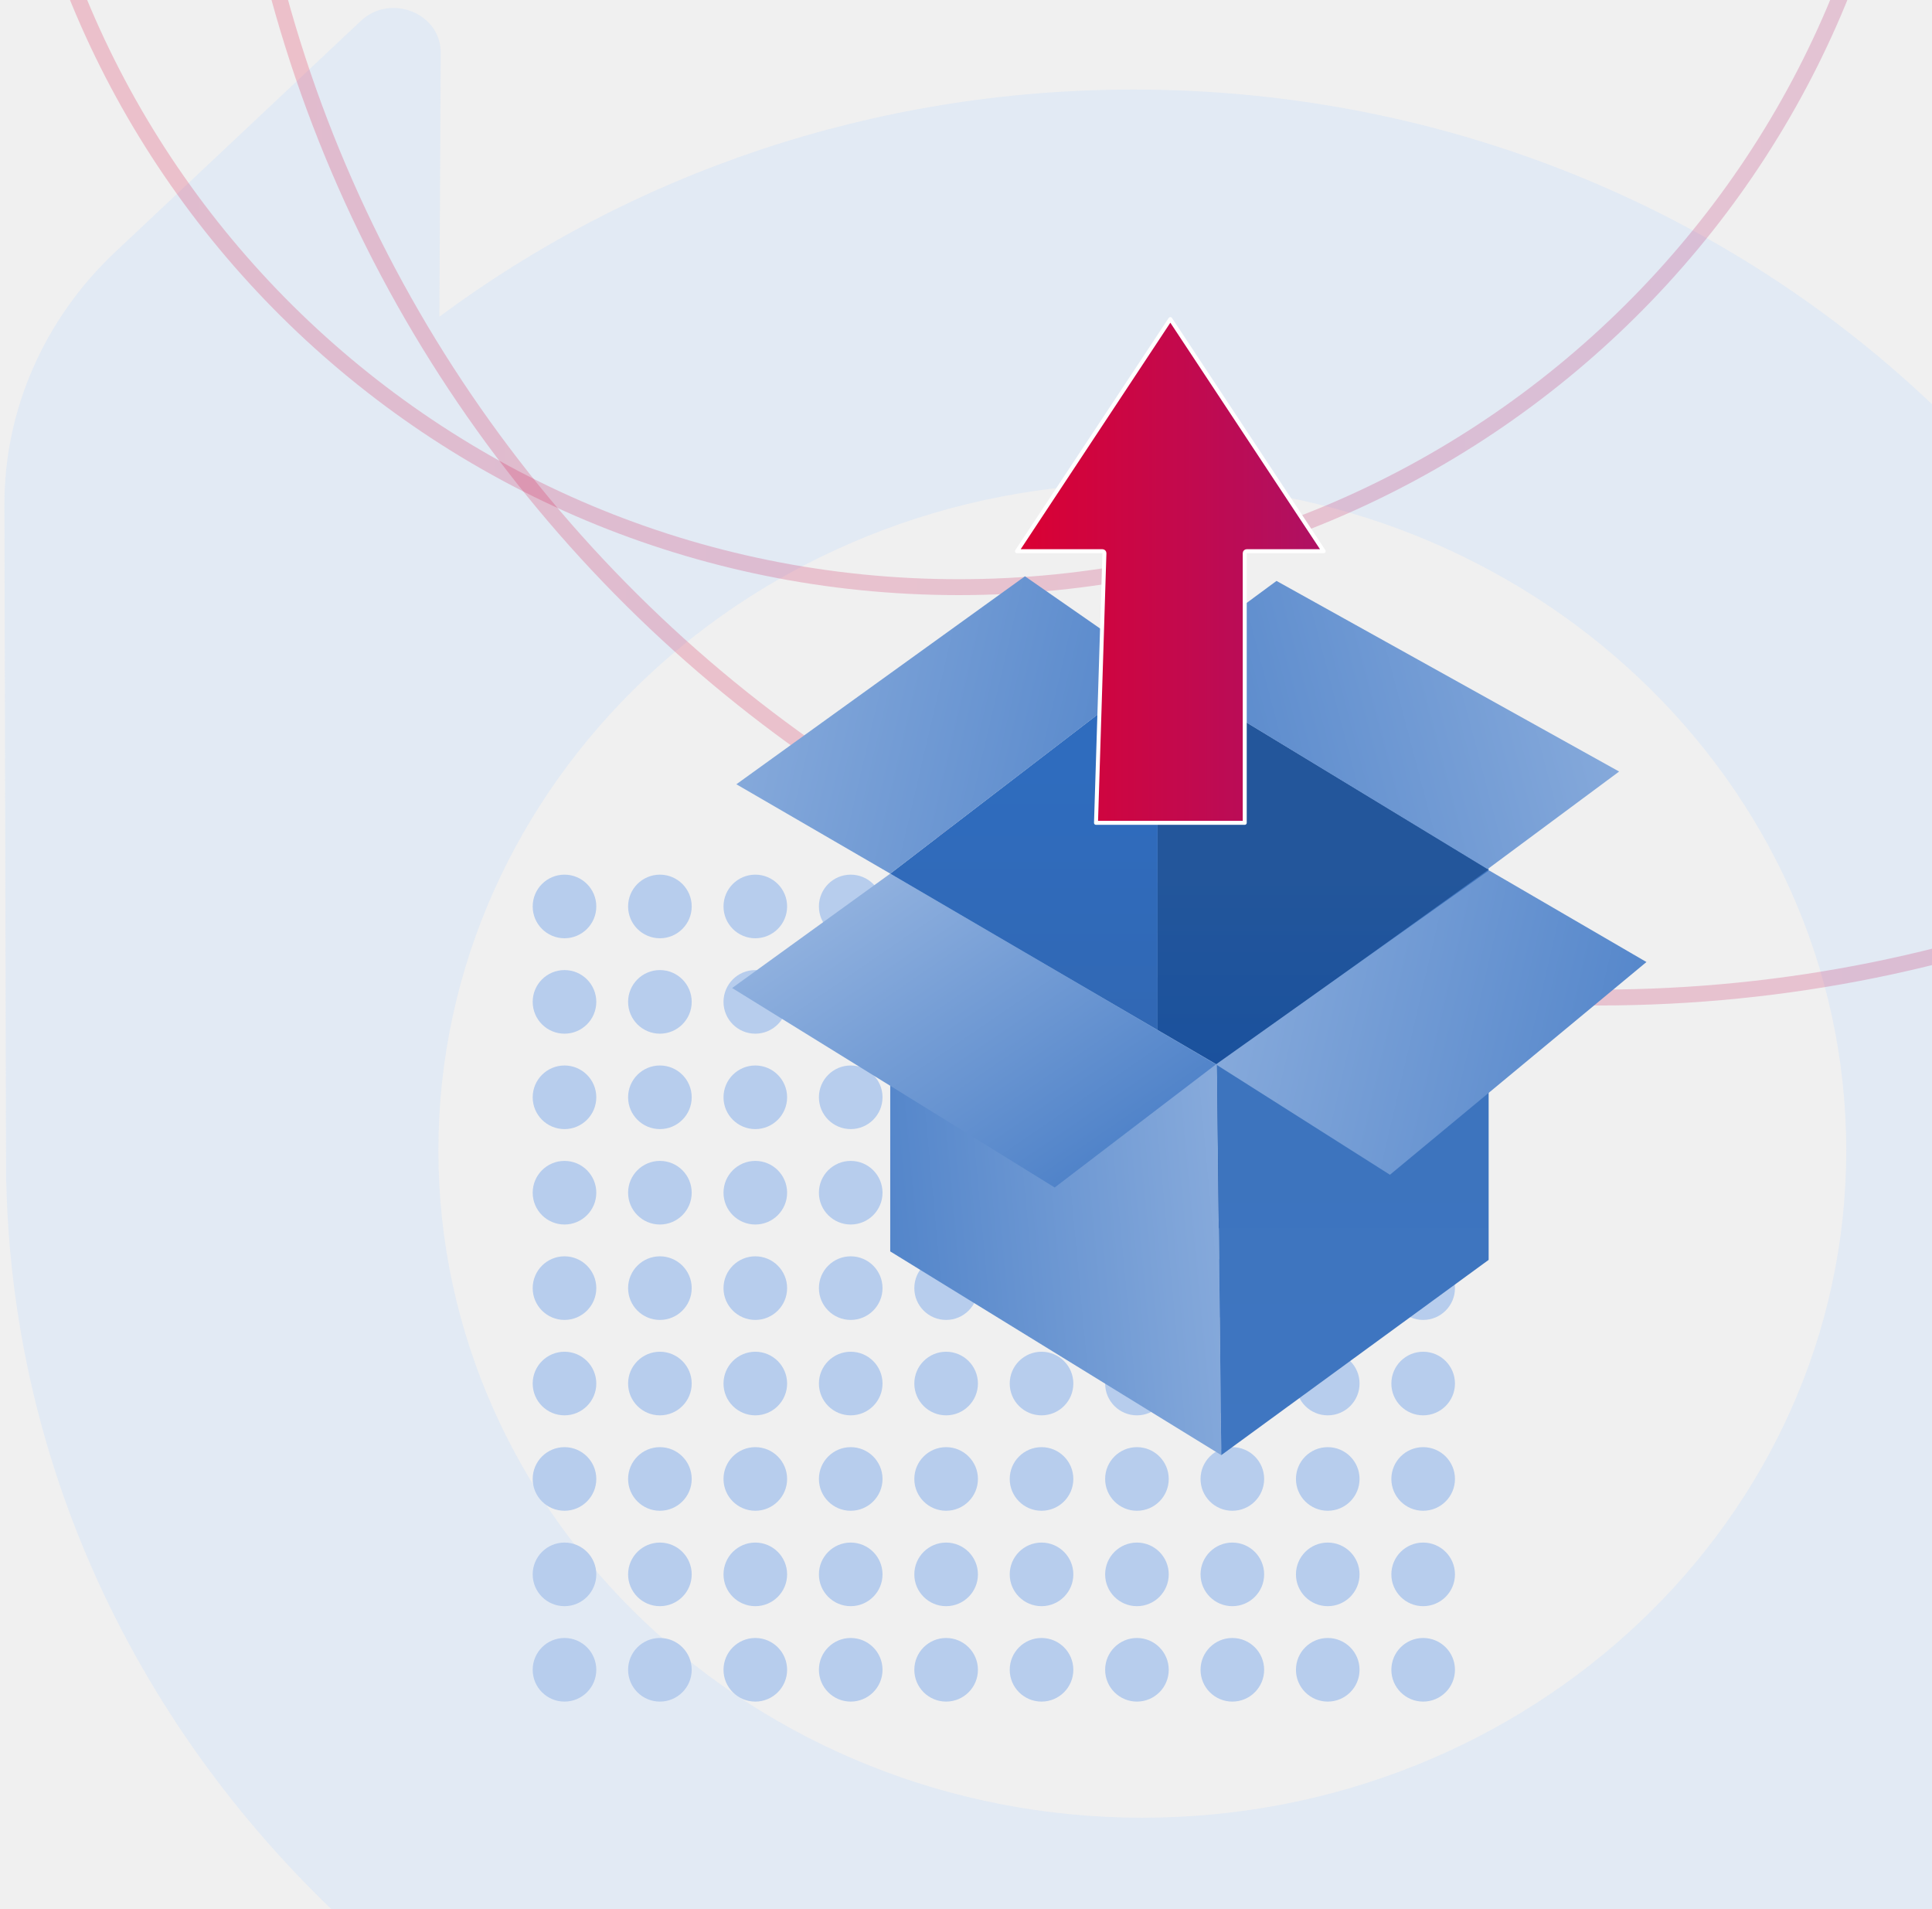
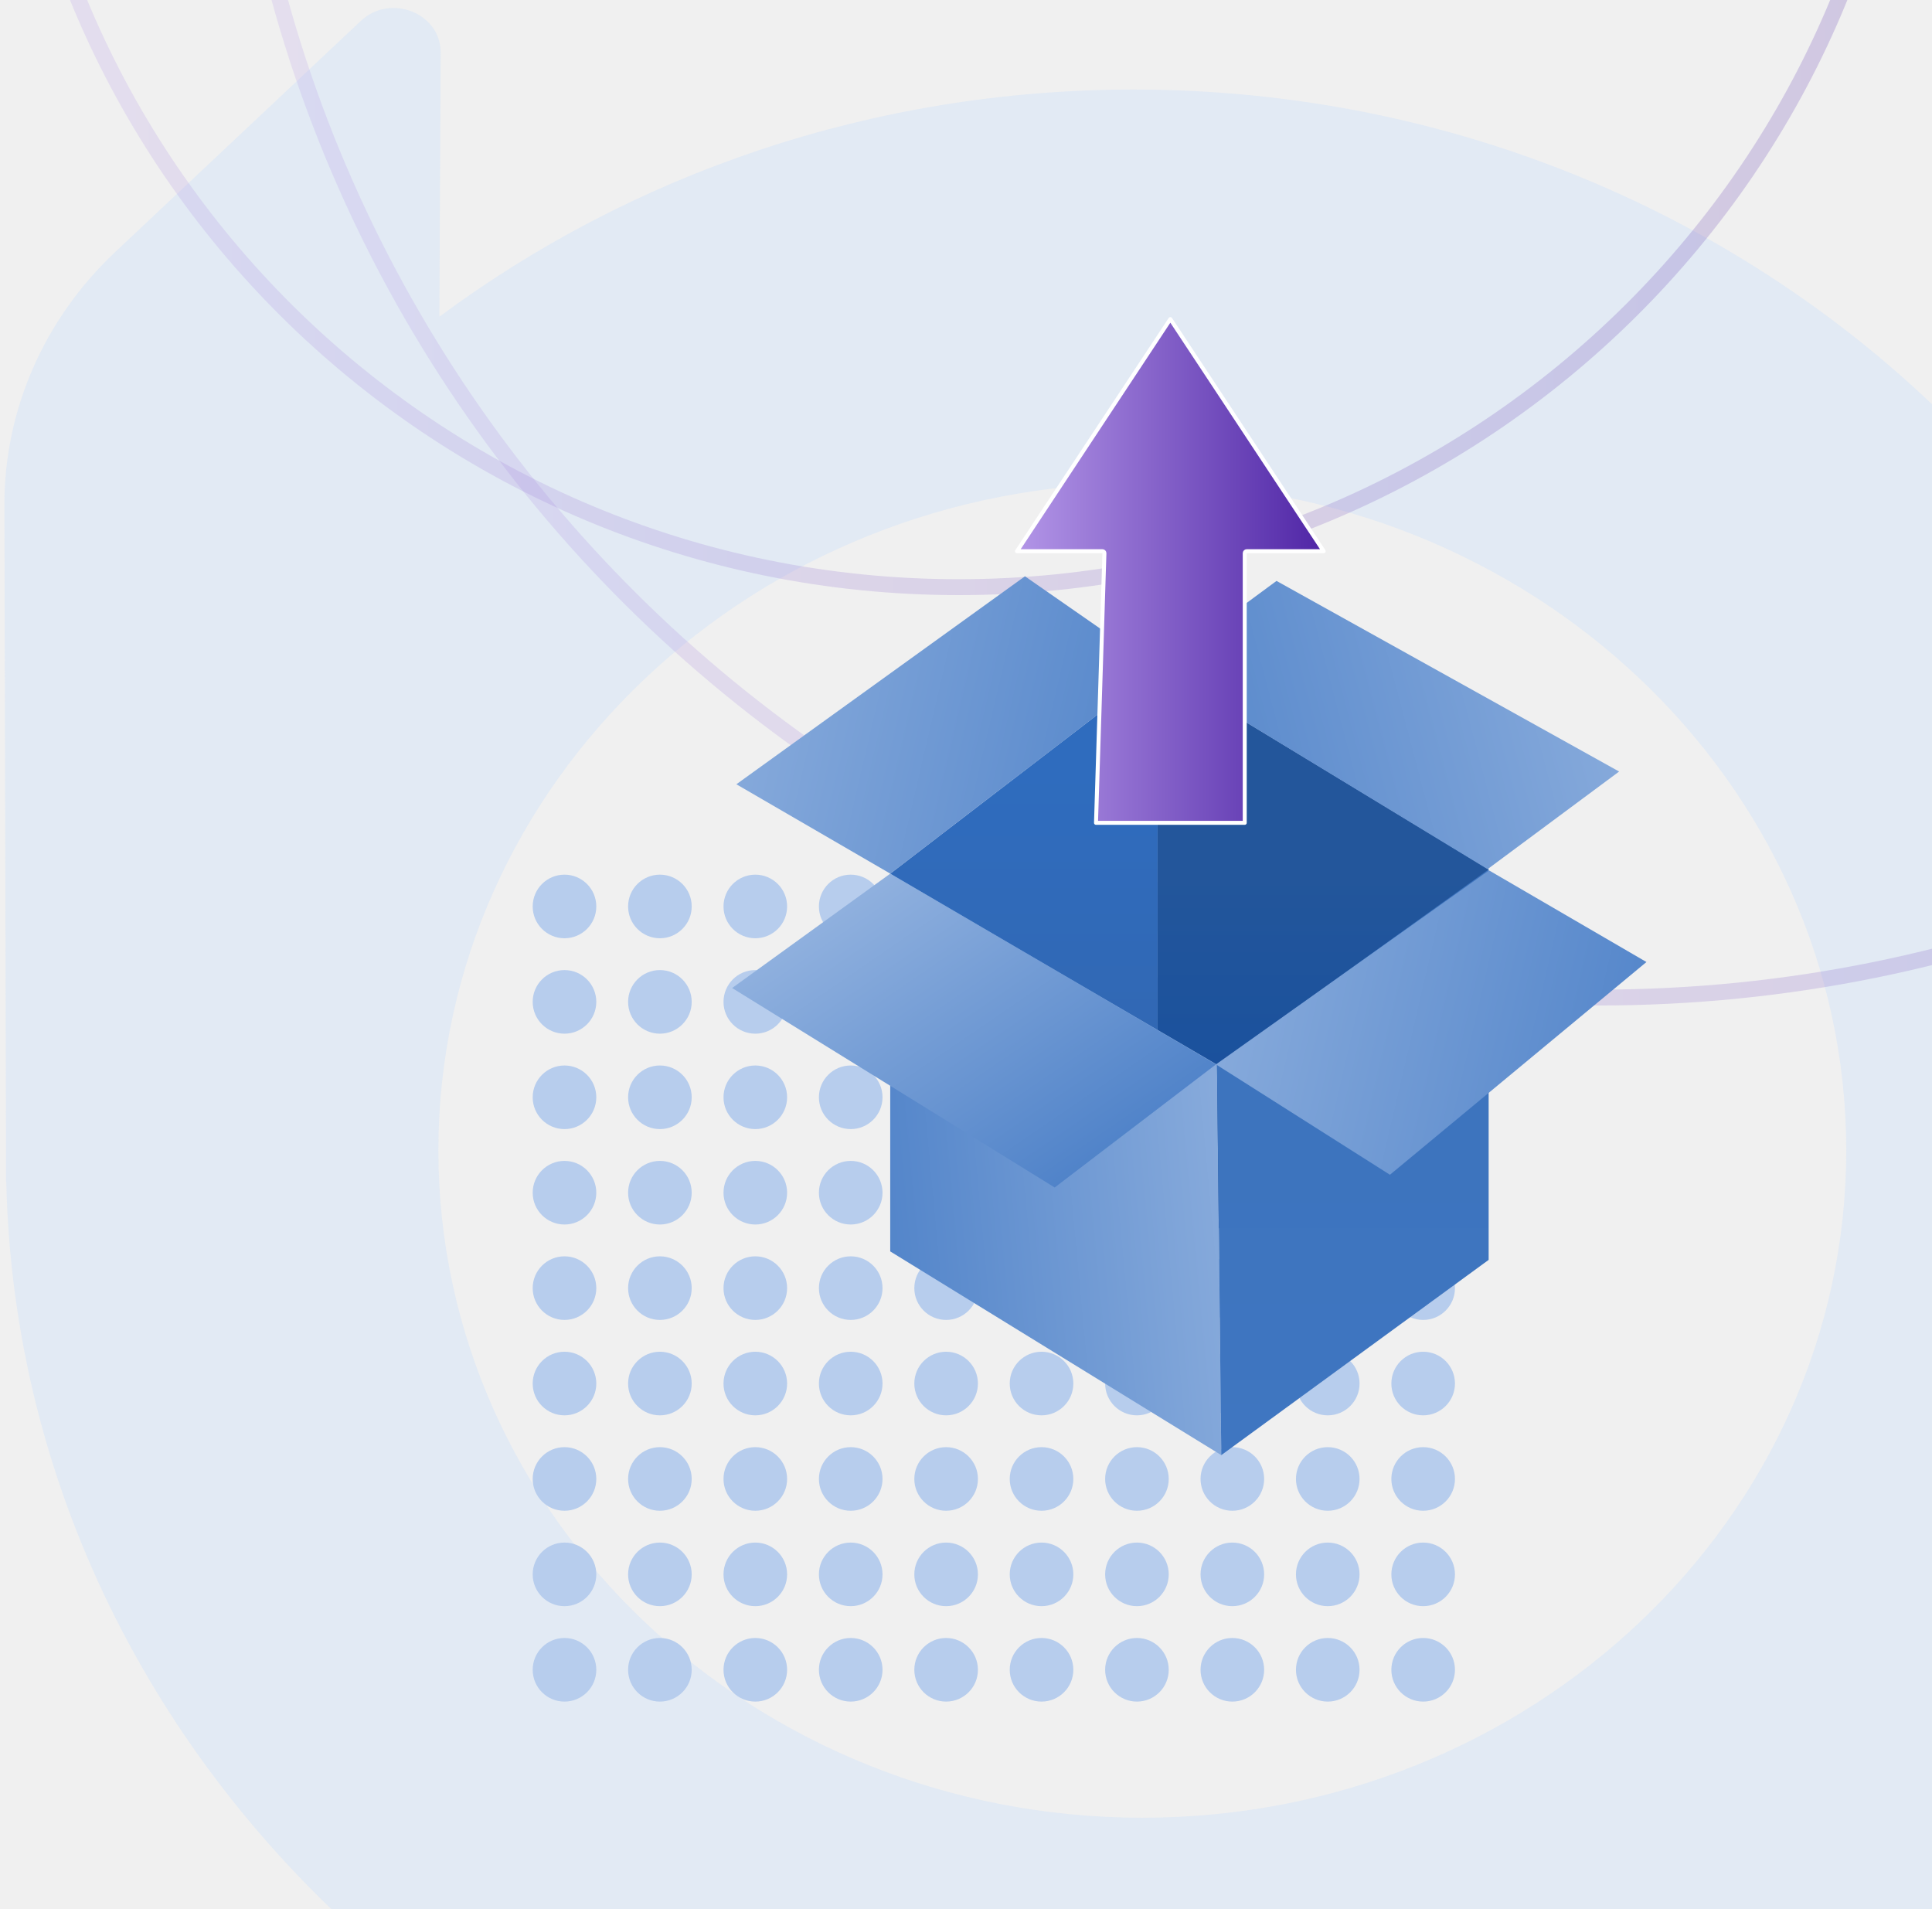
<svg xmlns="http://www.w3.org/2000/svg" width="243" height="240" viewBox="0 0 243 240" fill="none">
  <path d="M284.435 313.326L284.389 386.282C284.389 389.913 281.279 392.862 277.433 392.862L237.087 392.862C233.256 392.862 230.145 389.913 230.13 386.282L230.069 361.3C230.038 352.382 233.762 343.827 240.412 337.524L271.319 308.185C276.161 303.609 284.435 306.848 284.435 313.326ZM0.558 63.507C0.528 51.568 5.554 40.109 14.487 31.699L45.379 2.636C49.102 -0.879 55.446 1.648 55.431 6.63L55.262 39.833C79.35 21.939 109.675 11.263 142.589 11.263C223.066 11.263 288.113 75.127 284.267 152.193L284.435 227.821C284.466 239.76 279.44 251.22 270.507 259.63L239.615 288.693C235.892 292.208 229.548 289.681 229.563 284.699L229.732 251.612C208.325 267.502 182.061 277.727 153.545 279.76C71.443 285.643 2.474 224.815 0.788 148.576L0.758 148.635L0.758 145.73C0.758 145.715 0.758 145.701 0.758 145.686C0.758 145.672 0.758 145.672 0.758 145.657L0.558 63.507ZM55.139 144.684C55.139 190.958 94.857 228.606 143.677 228.606C192.496 228.606 232.214 190.959 232.214 144.684C232.214 98.409 192.496 60.762 143.677 60.762C94.857 60.762 55.139 98.409 55.139 144.684Z" fill="#DBE6F6" fill-opacity="0.65" />
  <ellipse cx="201.079" cy="-45.257" rx="172" ry="170.712" stroke="url(#paint0_linear_484_47323)" stroke-opacity="0.2" stroke-width="2" />
  <ellipse cx="120.579" cy="-44.761" rx="119.5" ry="118.605" stroke="url(#paint1_linear_484_47323)" stroke-opacity="0.2" stroke-width="2" />
  <circle cx="71" cy="114" r="4" fill="#B7CDED" />
  <circle cx="83" cy="114" r="4" fill="#B7CDED" />
  <circle cx="95" cy="114" r="4" fill="#B7CDED" />
  <circle cx="107" cy="114" r="4" fill="#B7CDED" />
  <circle cx="119" cy="114" r="4" fill="#B7CDED" />
  <circle cx="131" cy="114" r="4" fill="#B7CDED" />
  <circle cx="143" cy="114" r="4" fill="#B7CDED" />
  <circle cx="155" cy="114" r="4" fill="#B7CDED" />
  <circle cx="167" cy="114" r="4" fill="#B7CDED" />
  <circle cx="179" cy="114" r="4" fill="#B7CDED" />
  <circle cx="71" cy="126" r="4" fill="#B7CDED" />
  <circle cx="83" cy="126" r="4" fill="#B7CDED" />
  <circle cx="95" cy="126" r="4" fill="#B7CDED" />
  <circle cx="107" cy="126" r="4" fill="#B7CDED" />
  <circle cx="119" cy="126" r="4" fill="#B7CDED" />
  <circle cx="131" cy="126" r="4" fill="#B7CDED" />
  <circle cx="143" cy="126" r="4" fill="#B7CDED" />
  <circle cx="155" cy="126" r="4" fill="#B7CDED" />
  <circle cx="167" cy="126" r="4" fill="#B7CDED" />
  <circle cx="179" cy="126" r="4" fill="#B7CDED" />
  <circle cx="71" cy="138" r="4" fill="#B7CDED" />
  <circle cx="83" cy="138" r="4" fill="#B7CDED" />
  <circle cx="95" cy="138" r="4" fill="#B7CDED" />
  <circle cx="107" cy="138" r="4" fill="#B7CDED" />
  <circle cx="119" cy="138" r="4" fill="#B7CDED" />
  <circle cx="131" cy="138" r="4" fill="#B7CDED" />
  <circle cx="143" cy="138" r="4" fill="#B7CDED" />
  <circle cx="155" cy="138" r="4" fill="#B7CDED" />
  <circle cx="167" cy="138" r="4" fill="#B7CDED" />
  <circle cx="179" cy="138" r="4" fill="#B7CDED" />
  <circle cx="71" cy="150" r="4" fill="#B7CDED" />
  <circle cx="83" cy="150" r="4" fill="#B7CDED" />
  <circle cx="95" cy="150" r="4" fill="#B7CDED" />
  <circle cx="107" cy="150" r="4" fill="#B7CDED" />
  <circle cx="119" cy="150" r="4" fill="#B7CDED" />
  <circle cx="131" cy="150" r="4" fill="#B7CDED" />
  <circle cx="143" cy="150" r="4" fill="#B7CDED" />
  <circle cx="155" cy="150" r="4" fill="#B7CDED" />
  <circle cx="167" cy="150" r="4" fill="#B7CDED" />
  <circle cx="179" cy="150" r="4" fill="#B7CDED" />
  <circle cx="71" cy="162" r="4" fill="#B7CDED" />
  <circle cx="83" cy="162" r="4" fill="#B7CDED" />
  <circle cx="95" cy="162" r="4" fill="#B7CDED" />
  <circle cx="107" cy="162" r="4" fill="#B7CDED" />
  <circle cx="119" cy="162" r="4" fill="#B7CDED" />
  <circle cx="131" cy="162" r="4" fill="#B7CDED" />
  <circle cx="143" cy="162" r="4" fill="#B7CDED" />
  <circle cx="155" cy="162" r="4" fill="#B7CDED" />
  <circle cx="167" cy="162" r="4" fill="#B7CDED" />
  <circle cx="179" cy="162" r="4" fill="#B7CDED" />
  <circle cx="71" cy="174" r="4" fill="#B7CDED" />
  <circle cx="83" cy="174" r="4" fill="#B7CDED" />
  <circle cx="95" cy="174" r="4" fill="#B7CDED" />
  <circle cx="107" cy="174" r="4" fill="#B7CDED" />
  <circle cx="119" cy="174" r="4" fill="#B7CDED" />
  <circle cx="131" cy="174" r="4" fill="#B7CDED" />
  <circle cx="143" cy="174" r="4" fill="#B7CDED" />
  <circle cx="155" cy="174" r="4" fill="#B7CDED" />
  <circle cx="167" cy="174" r="4" fill="#B7CDED" />
  <circle cx="179" cy="174" r="4" fill="#B7CDED" />
  <circle cx="71" cy="186" r="4" fill="#B7CDED" />
  <circle cx="83" cy="186" r="4" fill="#B7CDED" />
  <circle cx="95" cy="186" r="4" fill="#B7CDED" />
  <circle cx="107" cy="186" r="4" fill="#B7CDED" />
  <circle cx="119" cy="186" r="4" fill="#B7CDED" />
  <circle cx="131" cy="186" r="4" fill="#B7CDED" />
  <circle cx="143" cy="186" r="4" fill="#B7CDED" />
  <circle cx="155" cy="186" r="4" fill="#B7CDED" />
  <circle cx="167" cy="186" r="4" fill="#B7CDED" />
  <circle cx="179" cy="186" r="4" fill="#B7CDED" />
  <circle cx="71" cy="198" r="4" fill="#B7CDED" />
  <circle cx="83" cy="198" r="4" fill="#B7CDED" />
  <circle cx="95" cy="198" r="4" fill="#B7CDED" />
  <circle cx="107" cy="198" r="4" fill="#B7CDED" />
  <circle cx="119" cy="198" r="4" fill="#B7CDED" />
  <circle cx="131" cy="198" r="4" fill="#B7CDED" />
  <circle cx="143" cy="198" r="4" fill="#B7CDED" />
  <circle cx="155" cy="198" r="4" fill="#B7CDED" />
  <circle cx="167" cy="198" r="4" fill="#B7CDED" />
  <circle cx="179" cy="198" r="4" fill="#B7CDED" />
  <circle cx="71" cy="210" r="4" fill="#B7CDED" />
  <circle cx="83" cy="210" r="4" fill="#B7CDED" />
  <circle cx="95" cy="210" r="4" fill="#B7CDED" />
  <circle cx="107" cy="210" r="4" fill="#B7CDED" />
  <circle cx="119" cy="210" r="4" fill="#B7CDED" />
  <circle cx="131" cy="210" r="4" fill="#B7CDED" />
  <circle cx="143" cy="210" r="4" fill="#B7CDED" />
  <circle cx="155" cy="210" r="4" fill="#B7CDED" />
  <circle cx="167" cy="210" r="4" fill="#B7CDED" />
  <circle cx="179" cy="210" r="4" fill="#B7CDED" />
  <path d="M145.6 134.428L111.97 109.874L145.6 84.068V134.428Z" fill="url(#paint2_linear_484_47323)" />
  <path d="M187.25 109.329L145.6 164.73V84.072L187.25 109.329Z" fill="url(#paint3_linear_484_47323)" />
  <path d="M111.97 157.382V109.873L153.073 133.894L153.607 183.004L111.97 157.382Z" fill="url(#paint4_linear_484_47323)" />
  <path d="M153.607 183.004L187.236 158.449V109.34L153.073 133.894L153.607 183.004Z" fill="url(#paint5_linear_484_47323)" />
  <path d="M92.084 124.256L111.975 109.873L152.937 133.864L132.653 149.344L92.084 124.256Z" fill="url(#paint6_linear_484_47323)" />
  <path d="M145.608 84.08L160.555 73.058L203.648 97.032L187.1 109.309L145.608 84.08Z" fill="url(#paint7_linear_484_47323)" />
  <path d="M145.608 84.076L128.916 72.477L92.618 98.633L111.979 109.873L145.608 84.076Z" fill="url(#paint8_linear_484_47323)" />
  <path d="M207.084 120.988L187.283 109.464L152.937 133.864L174.823 147.743L207.084 120.988Z" fill="url(#paint9_linear_484_47323)" />
  <path d="M138.91 69.578C138.912 69.51 138.887 69.445 138.84 69.396C138.793 69.347 138.728 69.32 138.66 69.32H127.915L147.201 40.131L166.487 69.32H156.809C156.671 69.32 156.559 69.432 156.559 69.57V103.483H137.851L138.91 69.578Z" fill="url(#paint10_linear_484_47323)" stroke="white" stroke-width="0.5" stroke-linejoin="round" />
  <defs>
    <linearGradient id="paint0_linear_484_47323" x1="29.079" y1="140.454" x2="373.079" y2="140.454" gradientUnits="userSpaceOnUse">
-       <stop stop-color="#DB0133" />
-       <stop offset="1" stop-color="#AE1063" />
+       <stop stop-color="#B497E8" />
+       <stop offset="1" stop-color="#4E24A5" />
    </linearGradient>
    <linearGradient id="paint1_linear_484_47323" x1="1.079" y1="84.265" x2="240.079" y2="84.265" gradientUnits="userSpaceOnUse">
-       <stop stop-color="#DB0133" />
-       <stop offset="1" stop-color="#AE1063" />
+       <stop stop-color="#B497E8" />
+       <stop offset="1" stop-color="#4E24A5" />
    </linearGradient>
    <linearGradient id="paint2_linear_484_47323" x1="162.483" y1="84.785" x2="162.483" y2="134.428" gradientUnits="userSpaceOnUse">
      <stop offset="0.245" stop-color="#2F6CBE" />
      <stop offset="0.905" stop-color="#3168B4" />
    </linearGradient>
    <linearGradient id="paint3_linear_484_47323" x1="167.388" y1="86.913" x2="167.388" y2="134.955" gradientUnits="userSpaceOnUse">
      <stop offset="0.483" stop-color="#23569B" />
      <stop offset="1" stop-color="#1A519D" />
    </linearGradient>
    <linearGradient id="paint4_linear_484_47323" x1="110.036" y1="165.073" x2="161.783" y2="160.228" gradientUnits="userSpaceOnUse">
      <stop stop-color="#5083C9" />
      <stop offset="1" stop-color="#8FB0DE" />
    </linearGradient>
    <linearGradient id="paint5_linear_484_47323" x1="175.758" y1="109.34" x2="175.758" y2="183.004" gradientUnits="userSpaceOnUse">
      <stop offset="0.483" stop-color="#3D74BE" />
      <stop offset="1" stop-color="#3F76C1" />
    </linearGradient>
    <linearGradient id="paint6_linear_484_47323" x1="132.119" y1="149.878" x2="107.25" y2="113.513" gradientUnits="userSpaceOnUse">
      <stop stop-color="#5083C9" />
      <stop offset="1" stop-color="#8FB0DE" />
    </linearGradient>
    <linearGradient id="paint7_linear_484_47323" x1="142.912" y1="100.421" x2="210.962" y2="82.506" gradientUnits="userSpaceOnUse">
      <stop stop-color="#5083C9" />
      <stop offset="1" stop-color="#8FB0DE" />
    </linearGradient>
    <linearGradient id="paint8_linear_484_47323" x1="148.07" y1="100.704" x2="85.056" y2="86.022" gradientUnits="userSpaceOnUse">
      <stop stop-color="#5083C9" />
      <stop offset="1" stop-color="#8FB0DE" />
    </linearGradient>
    <linearGradient id="paint9_linear_484_47323" x1="209.599" y1="138.357" x2="145.198" y2="123.378" gradientUnits="userSpaceOnUse">
      <stop stop-color="#5083C9" />
      <stop offset="1" stop-color="#8FB0DE" />
    </linearGradient>
    <linearGradient id="paint10_linear_484_47323" x1="127.45" y1="106.547" x2="166.952" y2="106.547" gradientUnits="userSpaceOnUse">
-       <stop stop-color="#DB0032" />
-       <stop offset="1" stop-color="#AE1164" />
+       <stop stop-color="#B497E8" />
+       <stop offset="1" stop-color="#4E24A5" />
    </linearGradient>
  </defs>
</svg>
